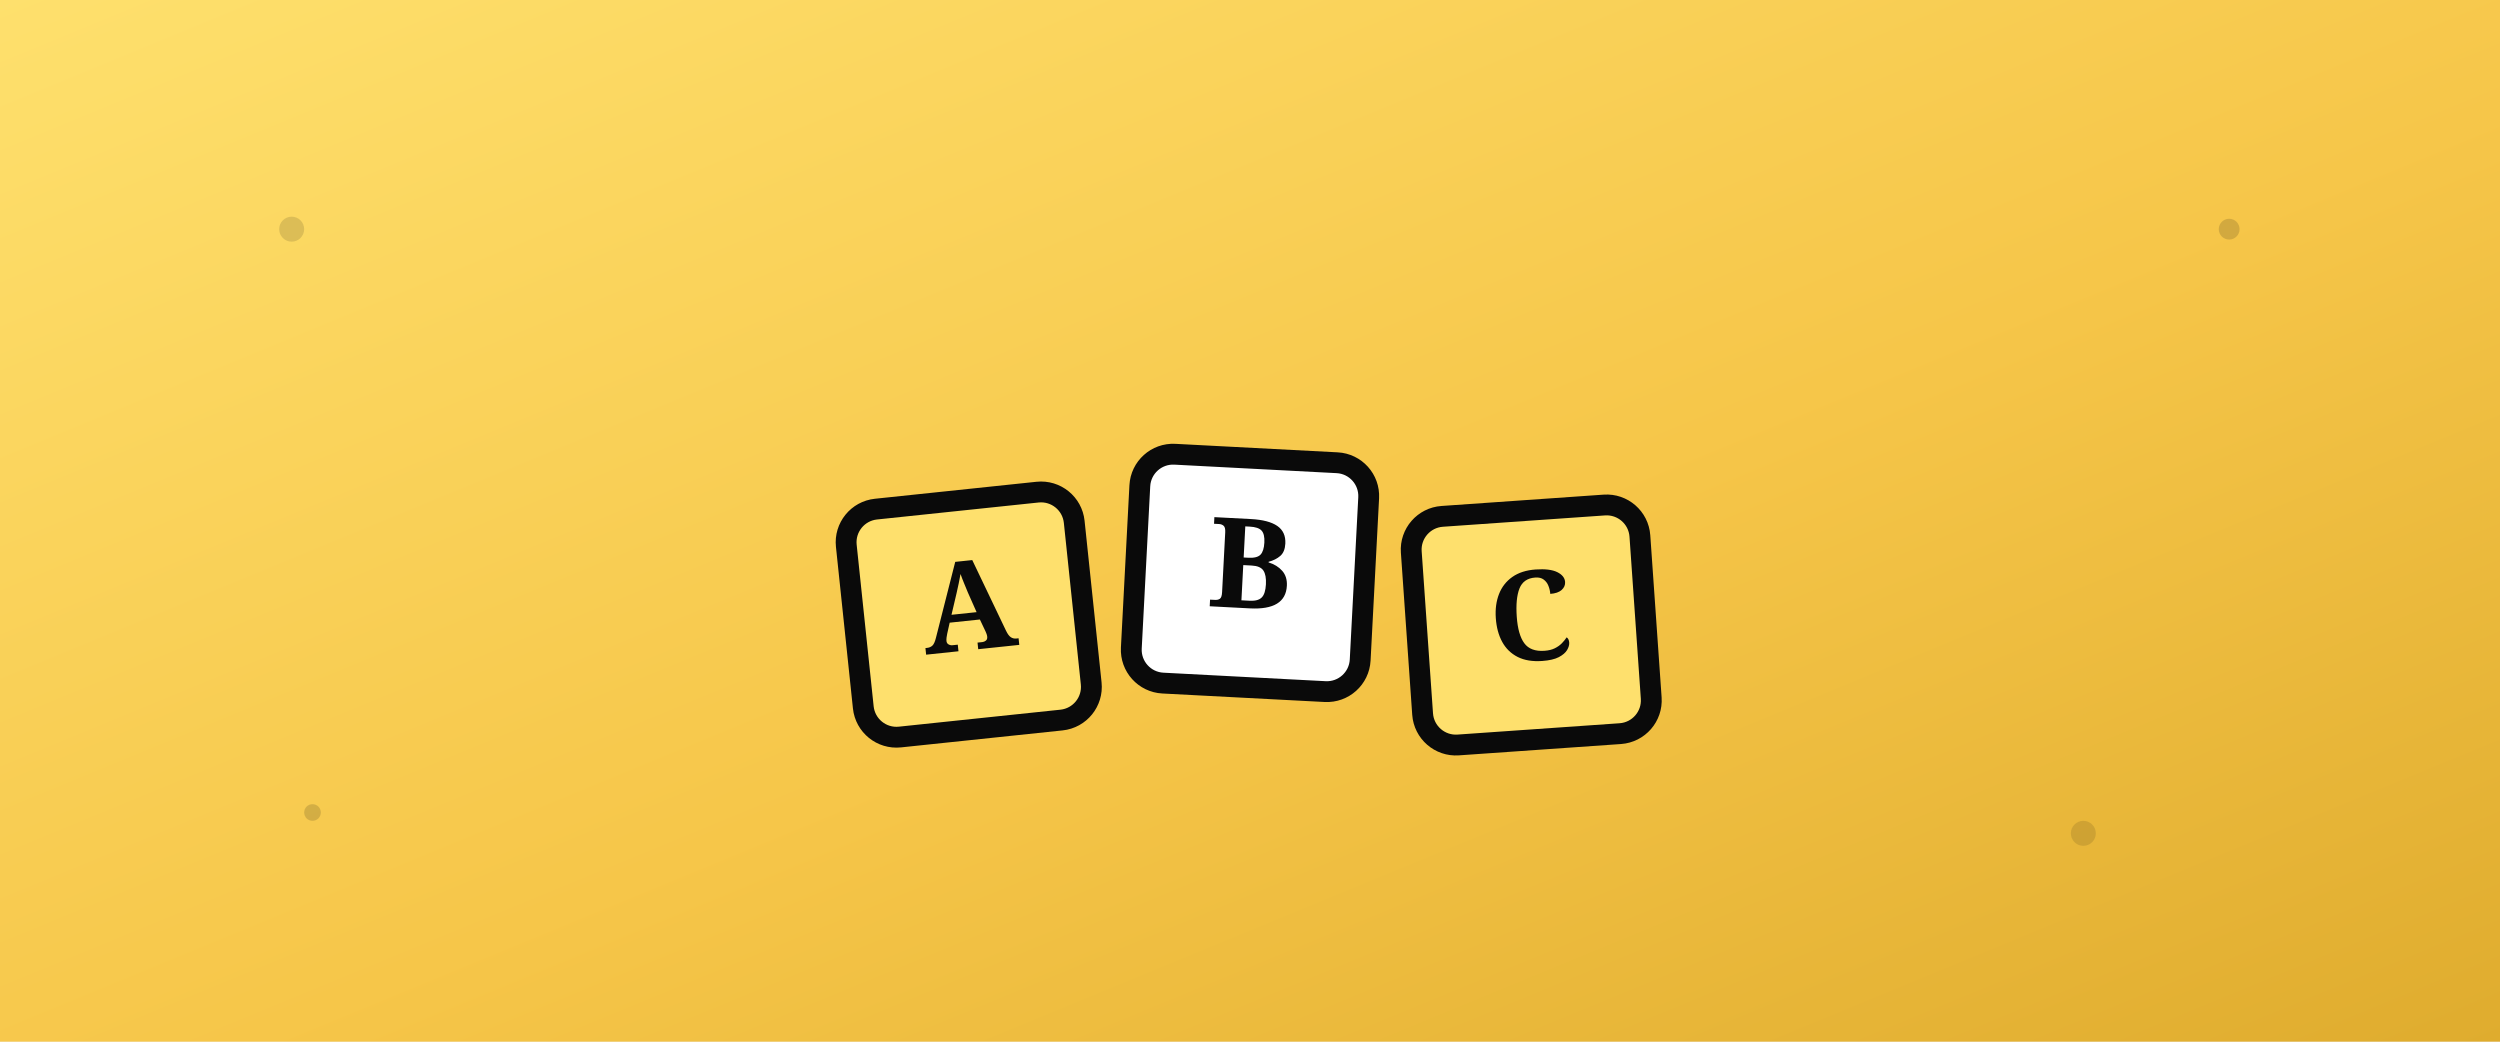
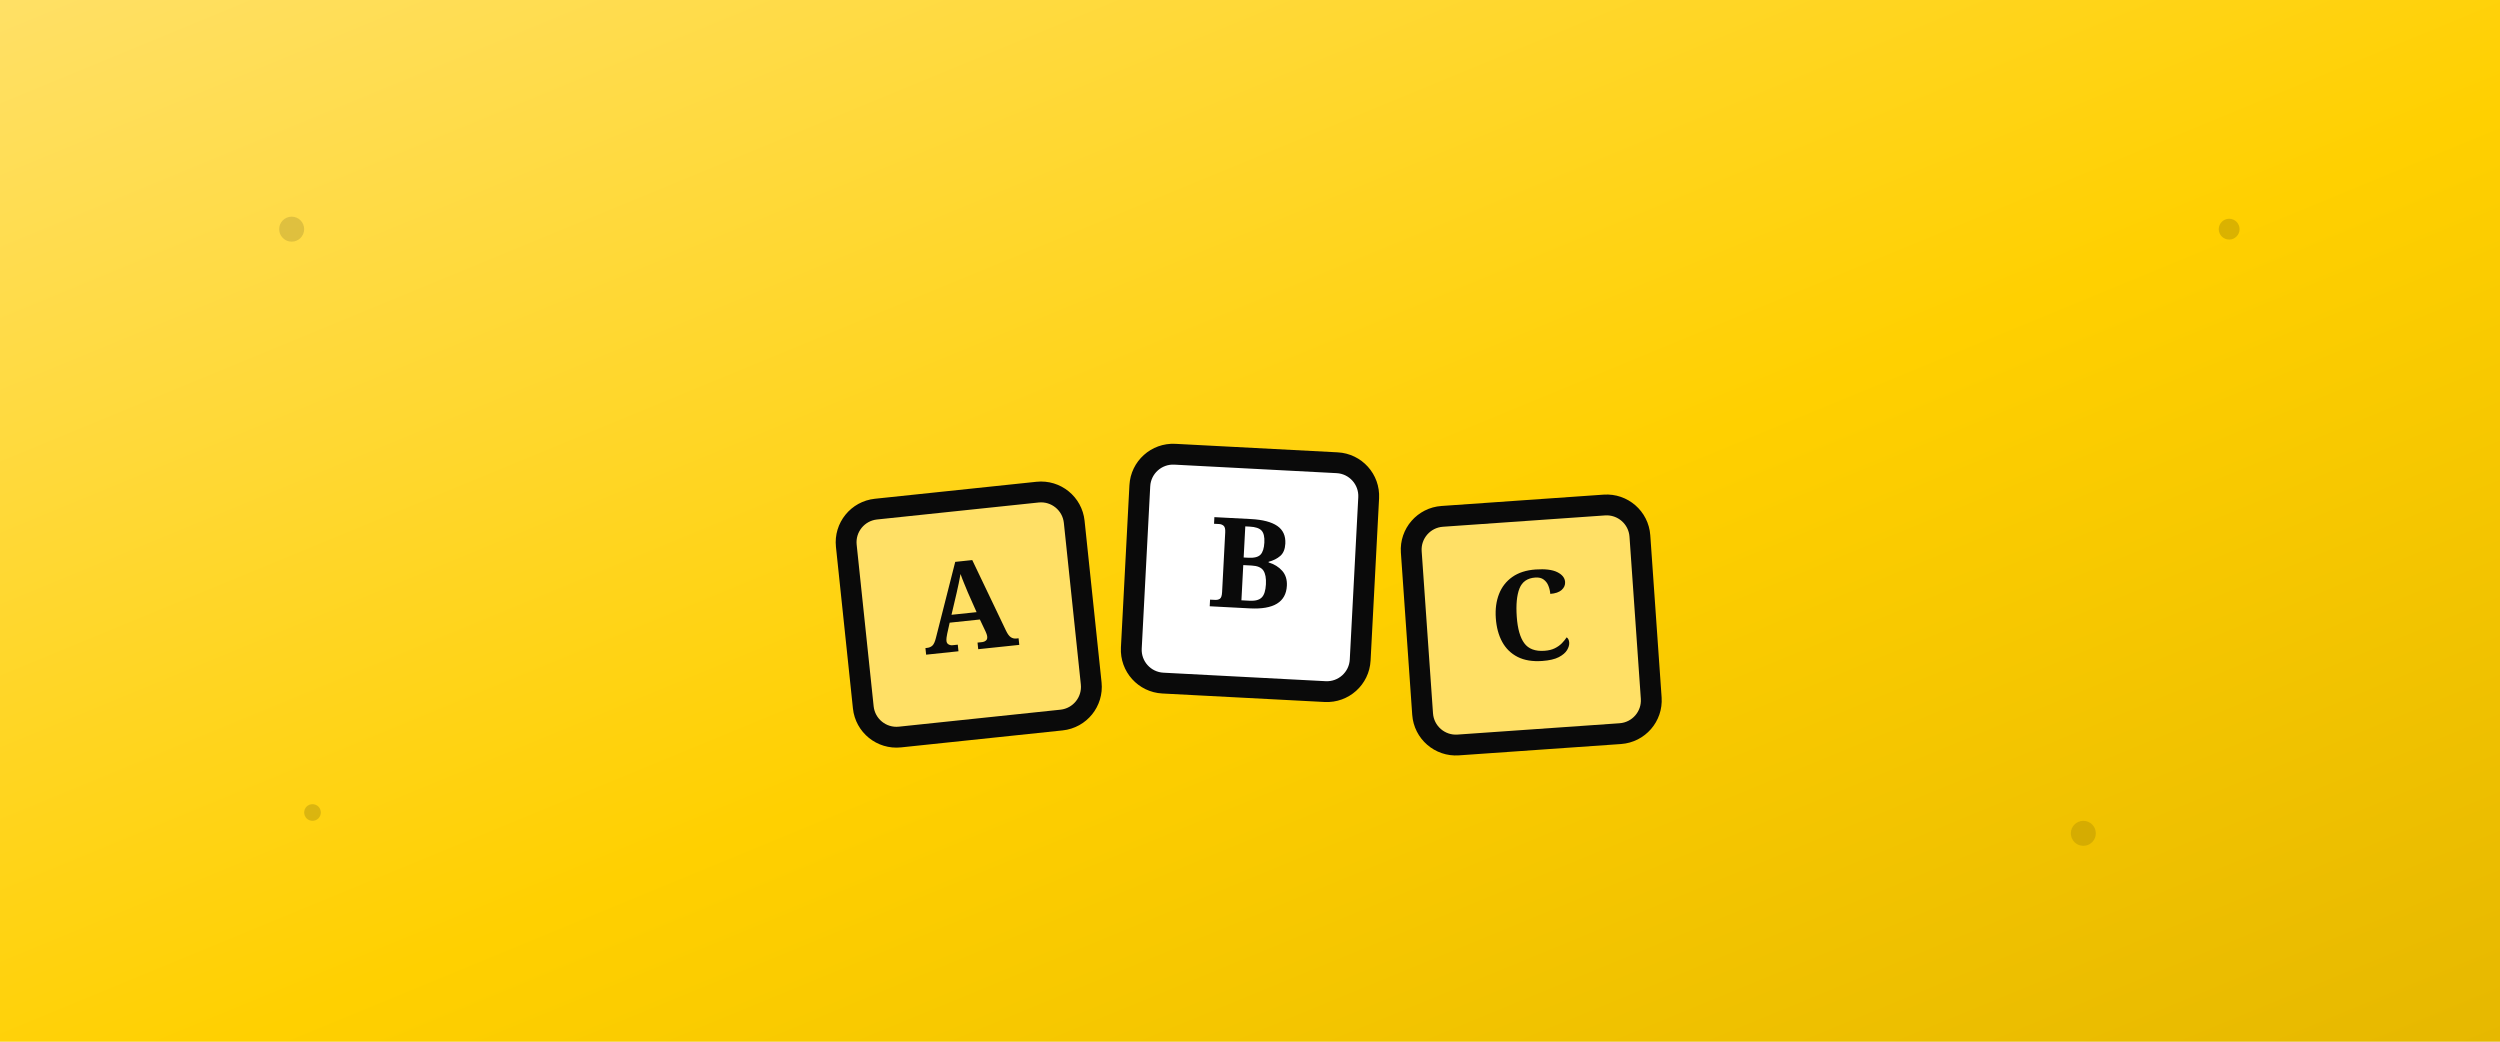
<svg xmlns="http://www.w3.org/2000/svg" viewBox="0 0 1200 500">
  <defs>
    <linearGradient id="g" x1="0%" y1="0%" x2="100%" y2="100%">
-       <stop offset="0%" stop-color="#fee06d" />
-       <stop offset="55%" stop-color="#f6c649" />
-       <stop offset="100%" stop-color="#dfac2e" />
+       <stop offset="0%" stop-color="#ffe066" />
+       <stop offset="55%" stop-color="#ffd000" />
+       <stop offset="100%" stop-color="#e6b800" />
    </linearGradient>
  </defs>
  <rect width="1200" height="500" fill="url(#g)" />
  <circle cx="140" cy="110" r="6" fill="#0a0a0a" opacity="0.13" />
  <circle cx="1070" cy="110" r="5" fill="#0a0a0a" opacity="0.15" />
  <circle cx="1000" cy="400" r="6" fill="#0a0a0a" opacity="0.12" />
  <circle cx="150" cy="390" r="4" fill="#0a0a0a" opacity="0.15" />
  <g stroke="#0a0a0a" stroke-width="10" stroke-linejoin="round" stroke-linecap="round">
-     <rect x="410" y="240" width="110" height="110" rx="16" fill="#fee06d" transform="rotate(-6 465 295)" />
+     <rect x="410" y="240" width="110" height="110" rx="16" fill="#ffe066" transform="rotate(-6 465 295)" />
    <rect x="545" y="220" width="110" height="110" rx="16" fill="#ffffff" transform="rotate(3 600 275)" />
-     <rect x="680" y="245" width="110" height="110" rx="16" fill="#fee06d" transform="rotate(-4 735 300)" />
+     <rect x="680" y="245" width="110" height="110" rx="16" fill="#ffe066" transform="rotate(-4 735 300)" />
  </g>
  <g fill="#0a0a0a" font-family="Georgia, serif" font-weight="700" text-anchor="middle">
    <text x="465" y="312" font-size="60" transform="rotate(-6 465 295)">A</text>
    <text x="600" y="292" font-size="60" transform="rotate(3 600 275)">B</text>
    <text x="735" y="317" font-size="60" transform="rotate(-4 735 300)">C</text>
  </g>
</svg>
